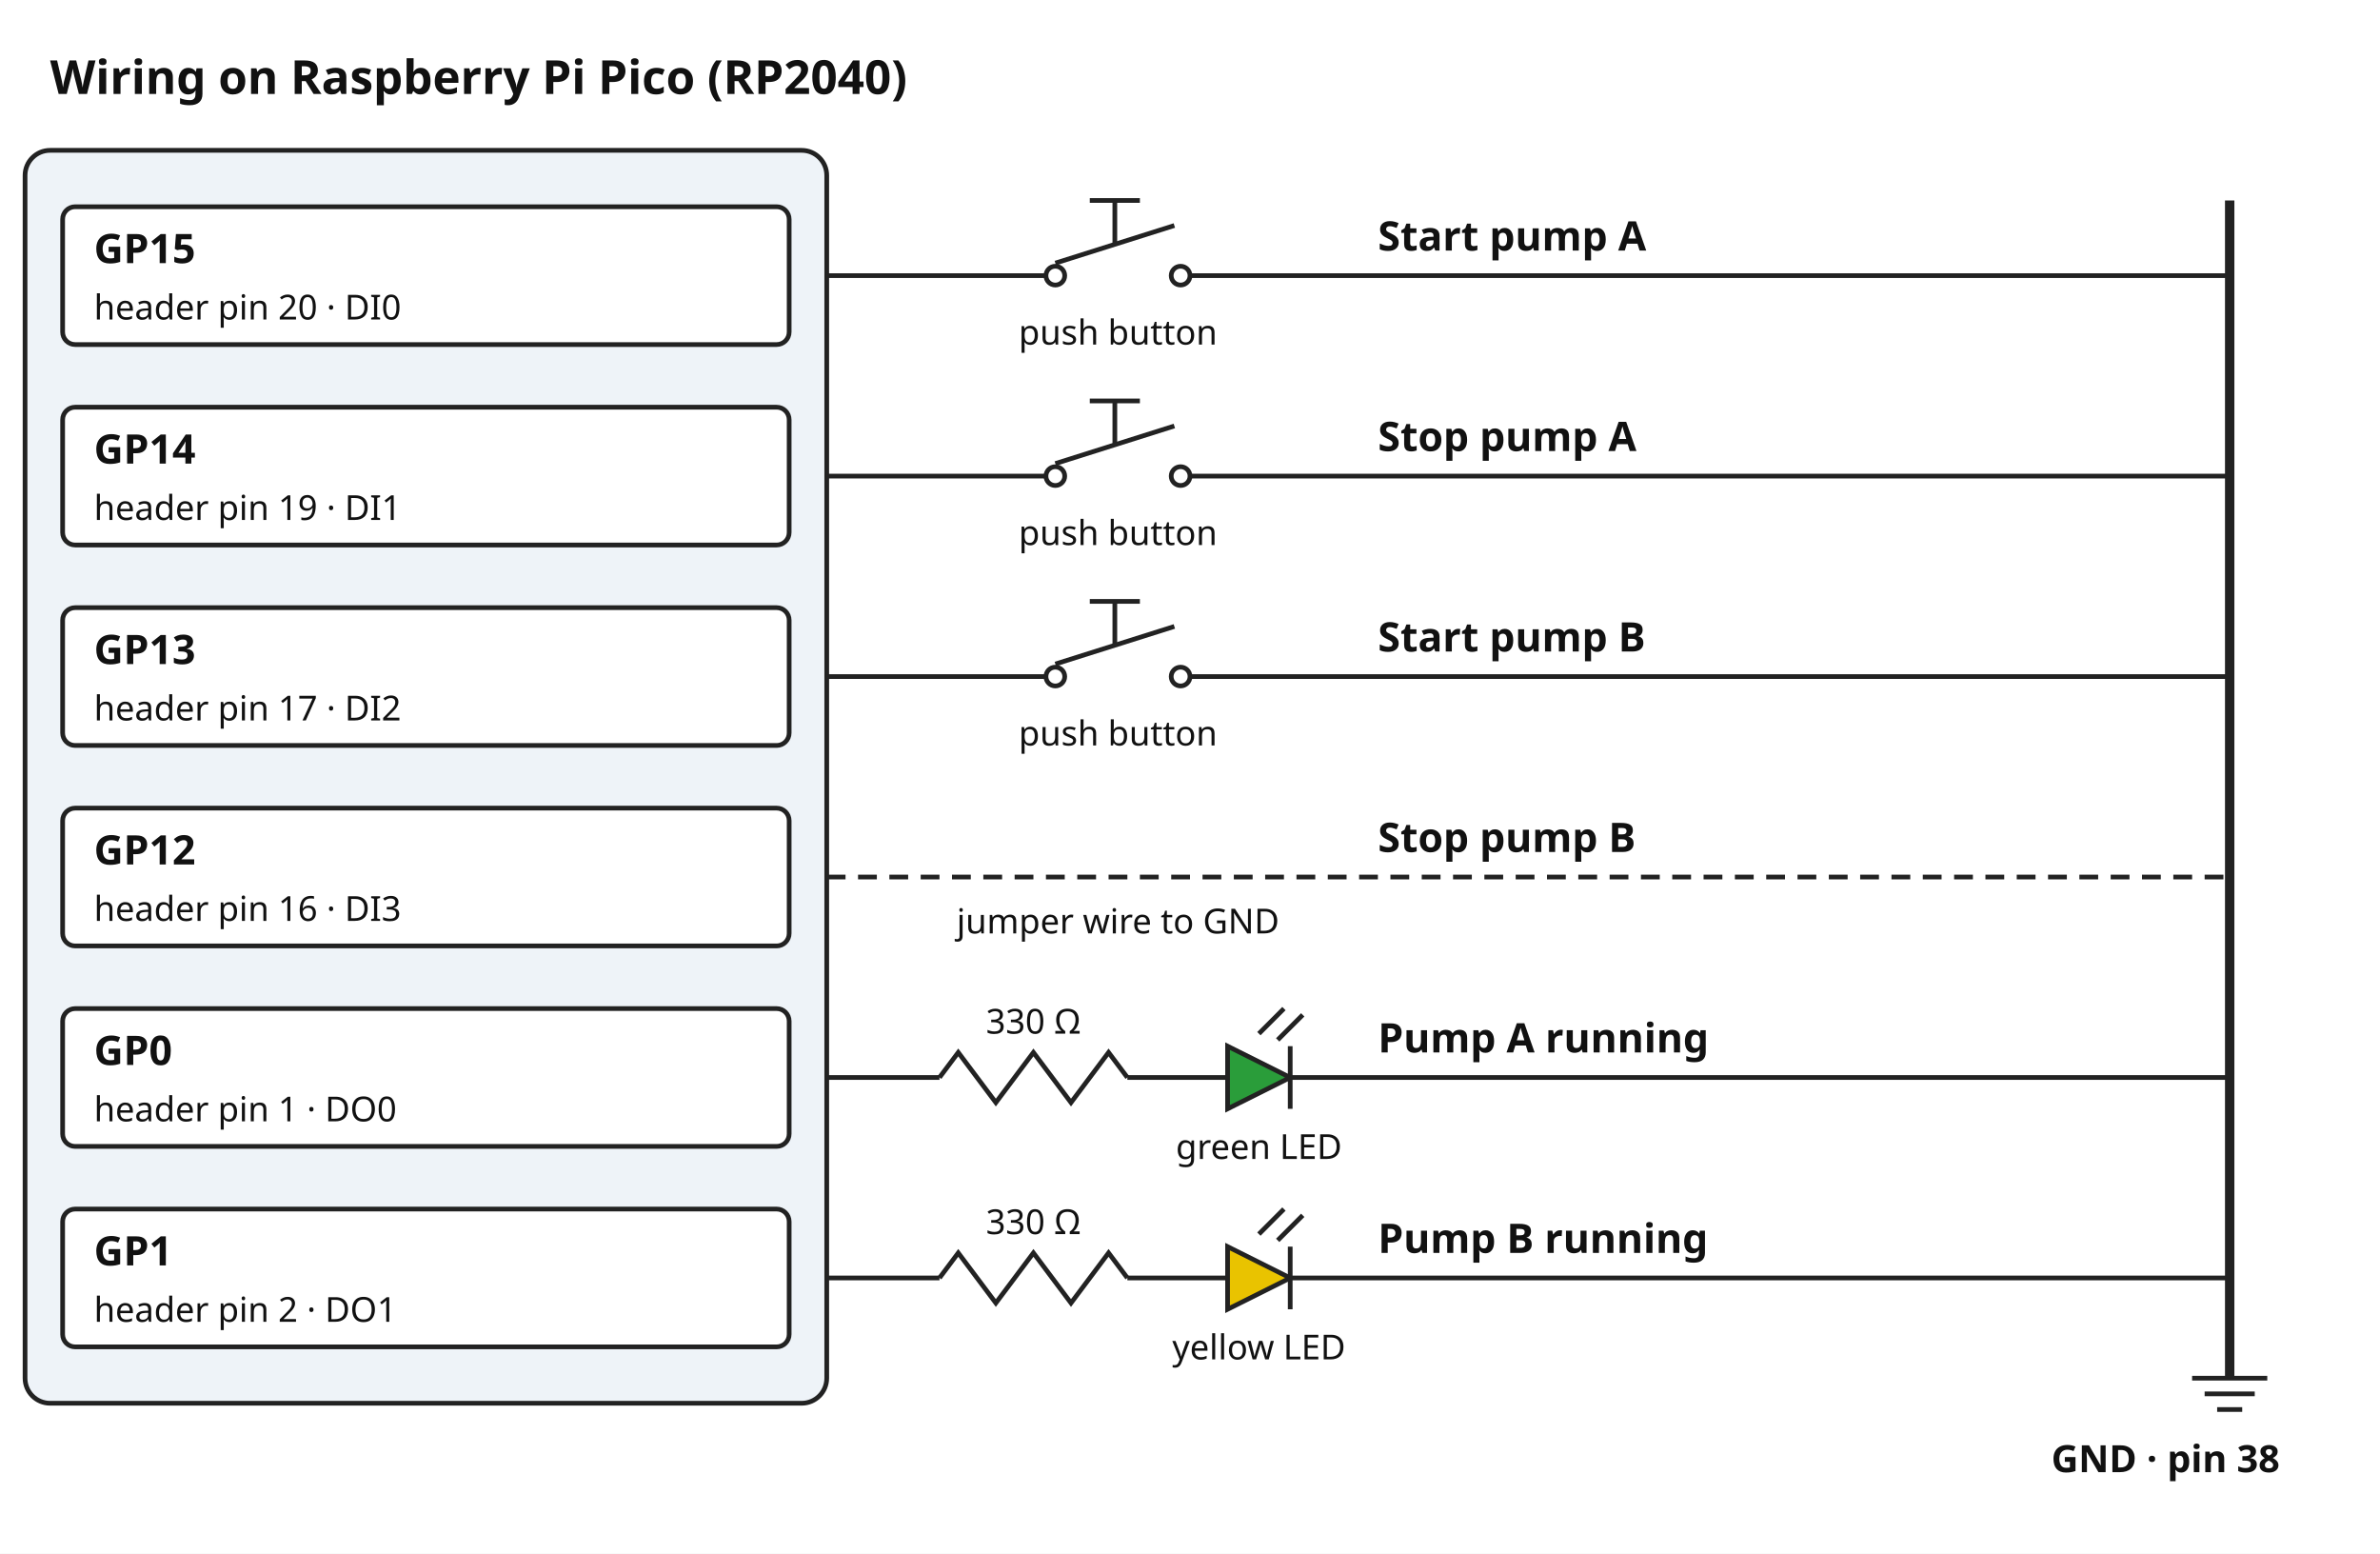
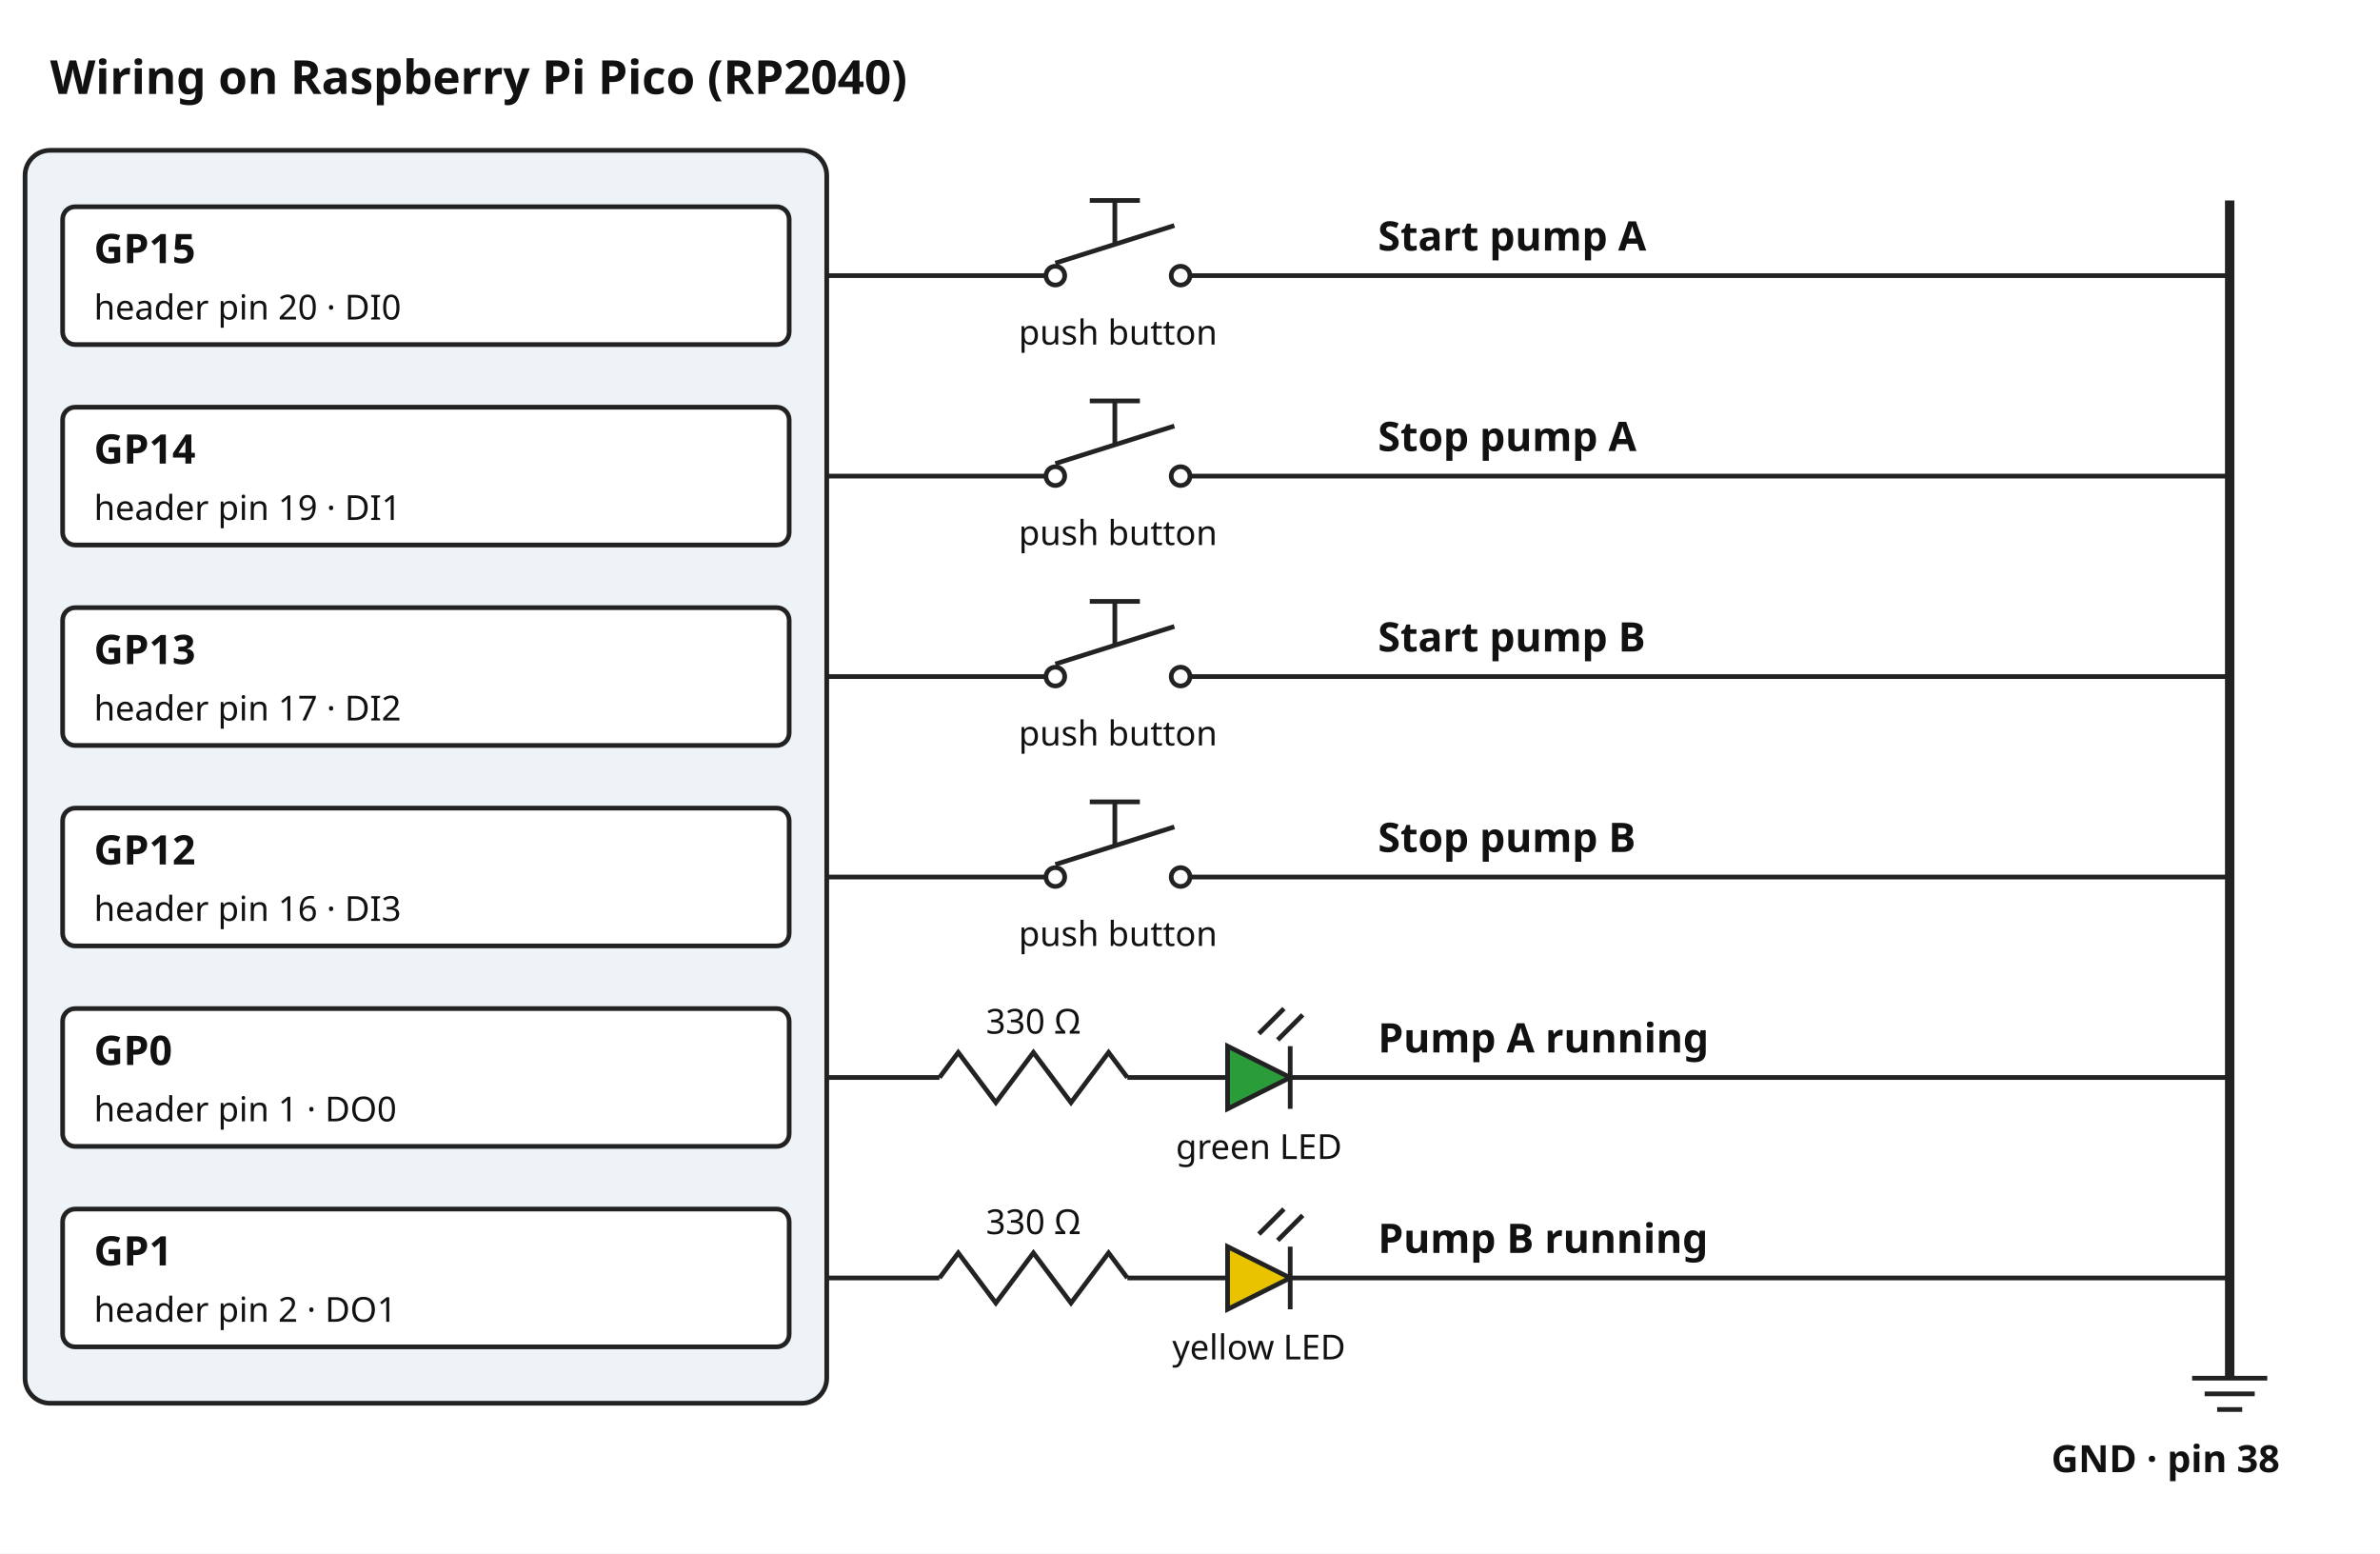
<svg xmlns="http://www.w3.org/2000/svg" viewBox="0 0 760 496" width="760" height="496" role="img" aria-labelledby="wiring-rpi-pico-rp2040-title wiring-rpi-pico-rp2040-desc" font-family="sans-serif" fill="#111111" stroke="#222222" stroke-width="1.5">
  <rect width="760" height="496" fill="#ffffff" stroke="none" />
  <text stroke="none" x="16" y="30" font-size="15" font-weight="bold">Wiring on Raspberry Pi Pico (RP2040)</text>
  <rect x="8" y="48" width="256" height="400" rx="8" fill="#eef3f8" />
  <rect x="20" y="66" width="232" height="44" rx="4" fill="#ffffff" />
  <text stroke="none" x="30" y="84" font-size="13" font-weight="bold">GP15</text>
  <text stroke="none" x="30" y="102" font-size="11">header pin 20 · DI0</text>
  <text stroke="none" x="440" y="80" font-size="13" font-weight="bold">Start pump A</text>
  <polyline points="264,88 334,88" fill="none" />
  <circle cx="337" cy="88" r="3" fill="#ffffff" />
  <circle cx="377" cy="88" r="3" fill="#ffffff" />
  <polyline points="337,84 375,72" fill="none" />
  <polyline points="356,78 356,64" fill="none" />
  <polyline points="348,64 364,64" fill="none" />
  <text stroke="none" x="357" y="110" text-anchor="middle" font-size="11">push button</text>
  <polyline points="380,88 712,88" fill="none" />
  <rect x="20" y="130" width="232" height="44" rx="4" fill="#ffffff" />
  <text stroke="none" x="30" y="148" font-size="13" font-weight="bold">GP14</text>
  <text stroke="none" x="30" y="166" font-size="11">header pin 19 · DI1</text>
  <text stroke="none" x="440" y="144" font-size="13" font-weight="bold">Stop pump A</text>
  <polyline points="264,152 334,152" fill="none" />
  <circle cx="337" cy="152" r="3" fill="#ffffff" />
  <circle cx="377" cy="152" r="3" fill="#ffffff" />
  <polyline points="337,148 375,136" fill="none" />
  <polyline points="356,142 356,128" fill="none" />
  <polyline points="348,128 364,128" fill="none" />
  <text stroke="none" x="357" y="174" text-anchor="middle" font-size="11">push button</text>
  <polyline points="380,152 712,152" fill="none" />
  <rect x="20" y="194" width="232" height="44" rx="4" fill="#ffffff" />
  <text stroke="none" x="30" y="212" font-size="13" font-weight="bold">GP13</text>
  <text stroke="none" x="30" y="230" font-size="11">header pin 17 · DI2</text>
  <text stroke="none" x="440" y="208" font-size="13" font-weight="bold">Start pump B</text>
  <polyline points="264,216 334,216" fill="none" />
  <circle cx="337" cy="216" r="3" fill="#ffffff" />
  <circle cx="377" cy="216" r="3" fill="#ffffff" />
  <polyline points="337,212 375,200" fill="none" />
  <polyline points="356,206 356,192" fill="none" />
  <polyline points="348,192 364,192" fill="none" />
  <text stroke="none" x="357" y="238" text-anchor="middle" font-size="11">push button</text>
  <polyline points="380,216 712,216" fill="none" />
  <rect x="20" y="258" width="232" height="44" rx="4" fill="#ffffff" />
  <text stroke="none" x="30" y="276" font-size="13" font-weight="bold">GP12</text>
  <text stroke="none" x="30" y="294" font-size="11">header pin 16 · DI3</text>
  <text stroke="none" x="440" y="272" font-size="13" font-weight="bold">Stop pump B</text>
-   <polyline points="264,280 712,280" fill="none" stroke-dasharray="6 4" />
-   <text stroke="none" x="357" y="298" text-anchor="middle" font-size="11">jumper wire to GND</text>
+   <polyline points="264,280 334,280" fill="none" />
+   <circle cx="337" cy="280" r="3" fill="#ffffff" />
+   <circle cx="377" cy="280" r="3" fill="#ffffff" />
+   <polyline points="337,276 375,264" fill="none" />
+   <polyline points="356,270 356,256" fill="none" />
+   <polyline points="348,256 364,256" fill="none" />
+   <text stroke="none" x="357" y="302" text-anchor="middle" font-size="11">push button</text>
+   <polyline points="380,280 712,280" fill="none" />
  <rect x="20" y="322" width="232" height="44" rx="4" fill="#ffffff" />
  <text stroke="none" x="30" y="340" font-size="13" font-weight="bold">GP0</text>
  <text stroke="none" x="30" y="358" font-size="11">header pin 1 · DO0</text>
  <text stroke="none" x="440" y="336" font-size="13" font-weight="bold">Pump A running</text>
  <polyline points="264,344 300,344" fill="none" />
  <polyline points="300,344 306,336 318,352 330,336 342,352 354,336 360,344" fill="none" />
  <text stroke="none" x="330" y="330" text-anchor="middle" font-size="11">330 Ω</text>
  <polyline points="360,344 392,344" fill="none" />
  <polygon points="392,334 392,354 412,344" fill="#2a9d3a" />
  <polyline points="412,334 412,354" fill="none" />
  <polyline points="402,330 410,322" fill="none" />
  <polyline points="408,332 416,324" fill="none" />
  <text stroke="none" x="402" y="370" text-anchor="middle" font-size="11">green LED</text>
  <polyline points="412,344 712,344" fill="none" />
  <rect x="20" y="386" width="232" height="44" rx="4" fill="#ffffff" />
  <text stroke="none" x="30" y="404" font-size="13" font-weight="bold">GP1</text>
  <text stroke="none" x="30" y="422" font-size="11">header pin 2 · DO1</text>
  <text stroke="none" x="440" y="400" font-size="13" font-weight="bold">Pump B running</text>
  <polyline points="264,408 300,408" fill="none" />
  <polyline points="300,408 306,400 318,416 330,400 342,416 354,400 360,408" fill="none" />
  <text stroke="none" x="330" y="394" text-anchor="middle" font-size="11">330 Ω</text>
  <polyline points="360,408 392,408" fill="none" />
  <polygon points="392,398 392,418 412,408" fill="#e9c300" />
  <polyline points="412,398 412,418" fill="none" />
  <polyline points="402,394 410,386" fill="none" />
  <polyline points="408,396 416,388" fill="none" />
  <text stroke="none" x="402" y="434" text-anchor="middle" font-size="11">yellow LED</text>
  <polyline points="412,408 712,408" fill="none" />
  <polyline points="712,64 712,440" fill="none" stroke-width="3" />
  <polyline points="700,440 724,440" fill="none" />
  <polyline points="704,445 720,445" fill="none" />
  <polyline points="708,450 716,450" fill="none" />
  <text stroke="none" x="728" y="470" text-anchor="end" font-size="12" font-weight="bold">GND · pin 38</text>
</svg>
